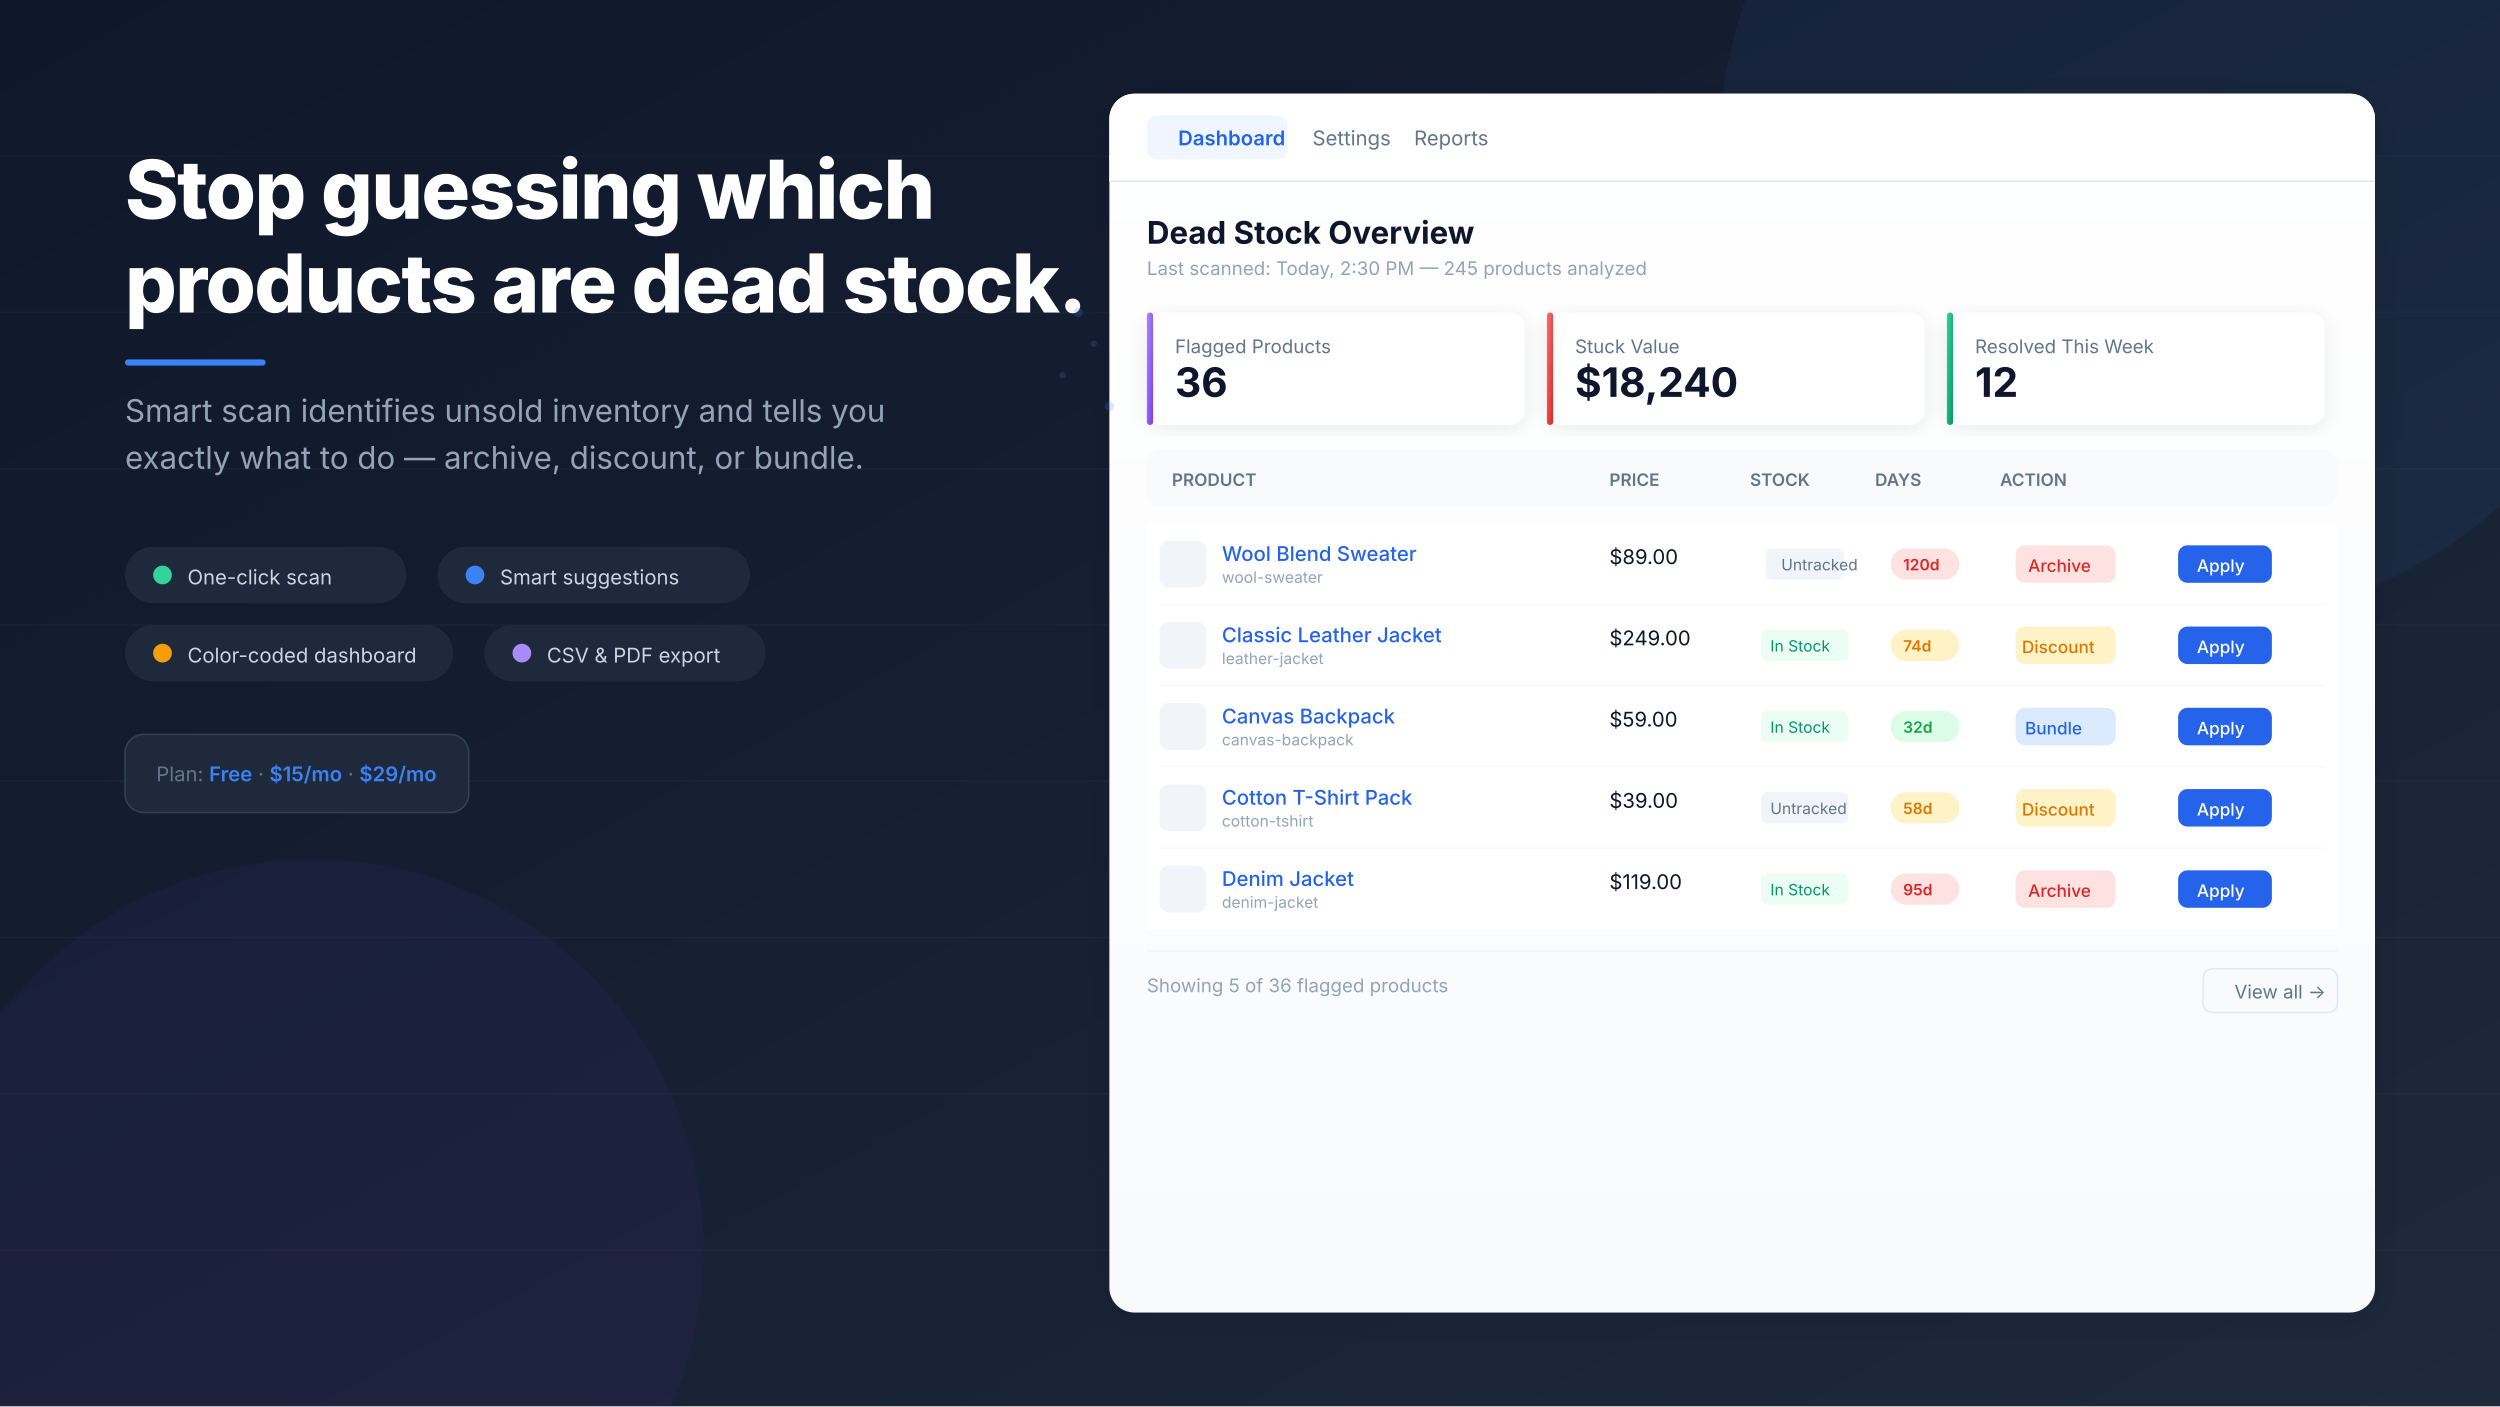
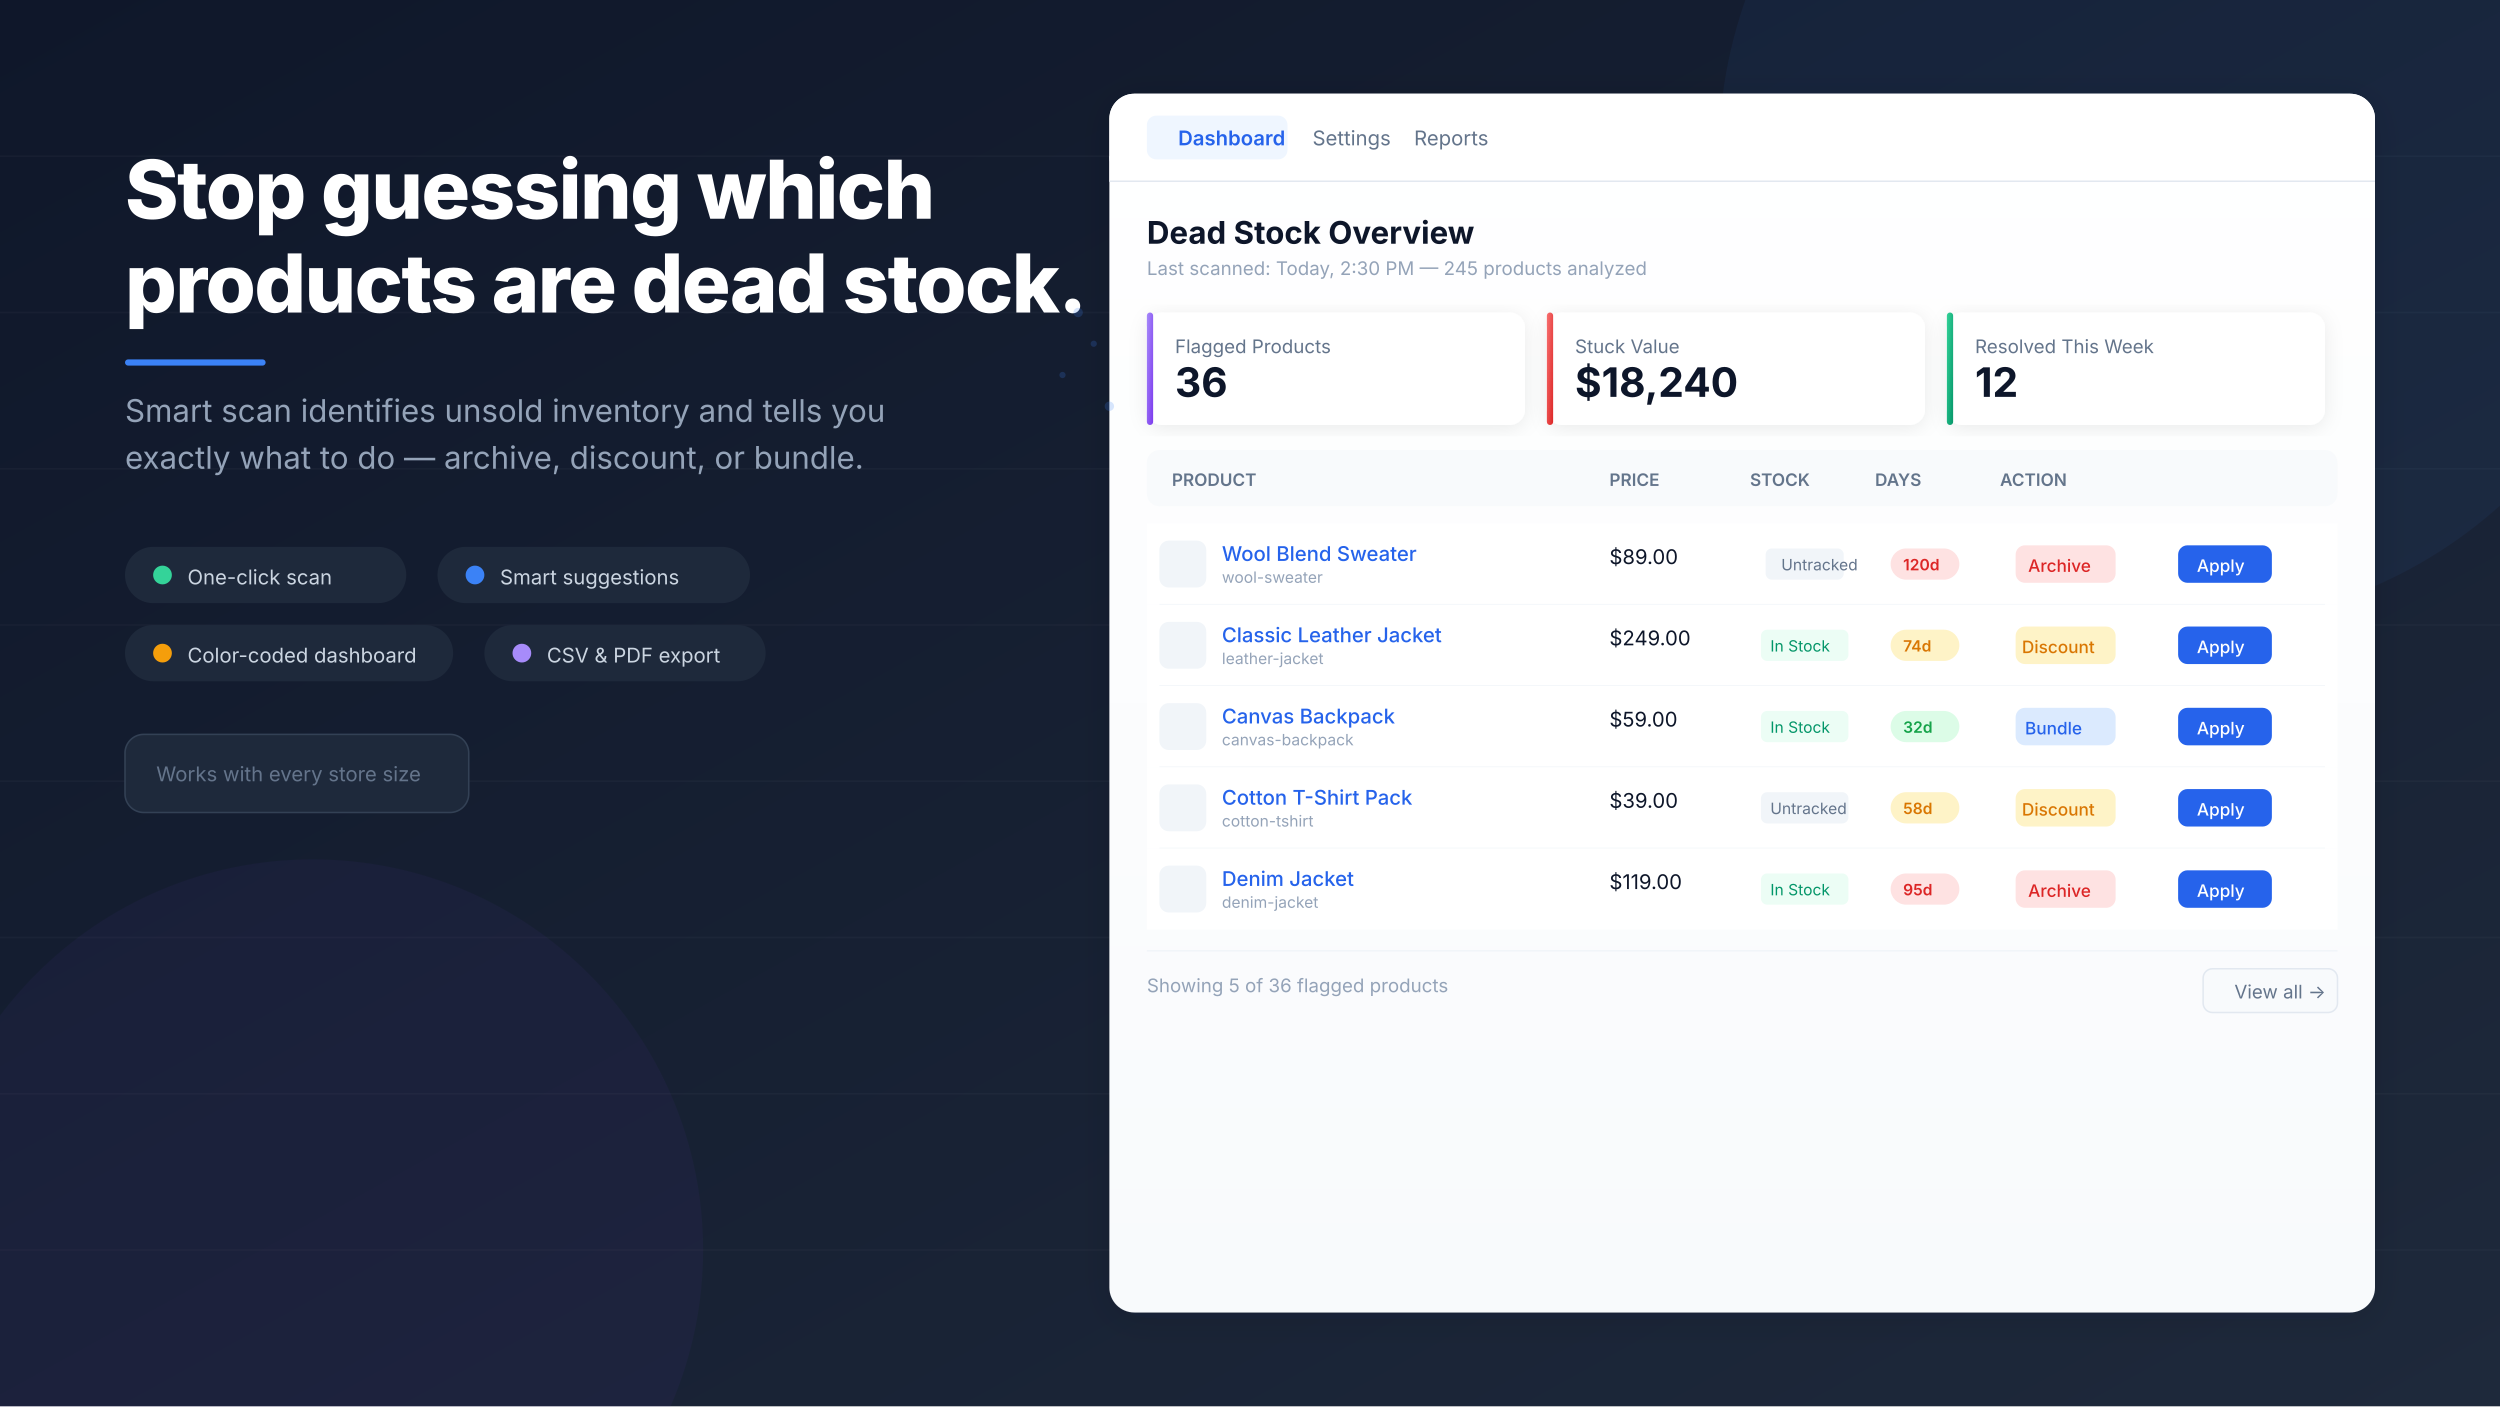
<svg xmlns="http://www.w3.org/2000/svg" width="1600" height="900" viewBox="0 0 1600 900">
  <defs>
    <linearGradient id="heroBg" x1="0" y1="0" x2="1" y2="1">
      <stop offset="0%" stop-color="#0F172A" />
      <stop offset="100%" stop-color="#1E293B" />
    </linearGradient>
    <linearGradient id="cardBg" x1="0" y1="0" x2="0" y2="1">
      <stop offset="0%" stop-color="#FFFFFF" />
      <stop offset="100%" stop-color="#F8FAFC" />
    </linearGradient>
    <linearGradient id="greenGrad" x1="0" y1="0" x2="1" y2="1">
      <stop offset="0%" stop-color="#34D399" />
      <stop offset="100%" stop-color="#059669" />
    </linearGradient>
    <linearGradient id="orangeGrad" x1="0" y1="0" x2="1" y2="1">
      <stop offset="0%" stop-color="#FBBF24" />
      <stop offset="100%" stop-color="#F59E0B" />
    </linearGradient>
    <linearGradient id="redGrad" x1="0" y1="0" x2="1" y2="1">
      <stop offset="0%" stop-color="#F87171" />
      <stop offset="100%" stop-color="#DC2626" />
    </linearGradient>
    <linearGradient id="purpleGrad" x1="0" y1="0" x2="1" y2="1">
      <stop offset="0%" stop-color="#A78BFA" />
      <stop offset="100%" stop-color="#7C3AED" />
    </linearGradient>
    <filter id="shadow">
      <feDropShadow dx="0" dy="4" stdDeviation="12" flood-color="#0F172A" flood-opacity="0.12" />
    </filter>
    <filter id="shadowSmall">
      <feDropShadow dx="0" dy="2" stdDeviation="6" flood-color="#0F172A" flood-opacity="0.08" />
    </filter>
    <filter id="glow">
      <feGaussianBlur stdDeviation="3" result="blur" />
      <feMerge>
        <feMergeNode in="blur" />
        <feMergeNode in="SourceGraphic" />
      </feMerge>
    </filter>
  </defs>
  <rect width="1600" height="900" fill="url(#heroBg)" />
  <g opacity="0.03">
    <line x1="0" y1="100" x2="1600" y2="100" stroke="#FFFFFF" stroke-width="1" />
    <line x1="0" y1="200" x2="1600" y2="200" stroke="#FFFFFF" stroke-width="1" />
    <line x1="0" y1="300" x2="1600" y2="300" stroke="#FFFFFF" stroke-width="1" />
    <line x1="0" y1="400" x2="1600" y2="400" stroke="#FFFFFF" stroke-width="1" />
    <line x1="0" y1="500" x2="1600" y2="500" stroke="#FFFFFF" stroke-width="1" />
    <line x1="0" y1="600" x2="1600" y2="600" stroke="#FFFFFF" stroke-width="1" />
    <line x1="0" y1="700" x2="1600" y2="700" stroke="#FFFFFF" stroke-width="1" />
    <line x1="0" y1="800" x2="1600" y2="800" stroke="#FFFFFF" stroke-width="1" />
  </g>
  <circle cx="1400" cy="100" r="300" fill="#3B82F6" opacity="0.06" />
  <circle cx="200" cy="800" r="250" fill="#7C3AED" opacity="0.05" />
  <text x="80" y="140" font-family="system-ui, -apple-system, sans-serif" font-size="52" font-weight="800" fill="#FFFFFF" letter-spacing="-1">Stop guessing which</text>
  <text x="80" y="200" font-family="system-ui, -apple-system, sans-serif" font-size="52" font-weight="800" fill="#FFFFFF" letter-spacing="-1">products are dead stock.</text>
  <rect x="80" y="230" width="90" height="4" rx="2" fill="#3B82F6" />
  <text x="80" y="270" font-family="system-ui, -apple-system, sans-serif" font-size="20" fill="#94A3B8" font-weight="400">Smart scan identifies unsold inventory and tells you</text>
  <text x="80" y="300" font-family="system-ui, -apple-system, sans-serif" font-size="20" fill="#94A3B8" font-weight="400">exactly what to do — archive, discount, or bundle.</text>
  <g transform="translate(80, 350)">
    <rect x="0" y="0" width="180" height="36" rx="18" fill="#1E293B" />
    <circle cx="24" cy="18" r="6" fill="#34D399" />
    <text x="40" y="24" font-family="system-ui, -apple-system, sans-serif" font-size="13" fill="#CBD5E1">One-click scan</text>
    <rect x="200" y="0" width="200" height="36" rx="18" fill="#1E293B" />
    <circle cx="224" cy="18" r="6" fill="#3B82F6" />
    <text x="240" y="24" font-family="system-ui, -apple-system, sans-serif" font-size="13" fill="#CBD5E1">Smart suggestions</text>
    <rect x="0" y="50" width="210" height="36" rx="18" fill="#1E293B" />
    <circle cx="24" cy="68" r="6" fill="#F59E0B" />
    <text x="40" y="74" font-family="system-ui, -apple-system, sans-serif" font-size="13" fill="#CBD5E1">Color-coded dashboard</text>
    <rect x="230" y="50" width="180" height="36" rx="18" fill="#1E293B" />
    <circle cx="254" cy="68" r="6" fill="#A78BFA" />
    <text x="270" y="74" font-family="system-ui, -apple-system, sans-serif" font-size="13" fill="#CBD5E1">CSV &amp; PDF export</text>
  </g>
  <rect x="80" y="470" width="220" height="50" rx="12" fill="#1E293B" stroke="#334155" stroke-width="1" />
-   <text x="100" y="500" font-family="system-ui, -apple-system, sans-serif" font-size="13" fill="#64748B">Plan: <tspan fill="#3B82F6" font-weight="600">Free</tspan> · <tspan fill="#3B82F6" font-weight="600">$15/mo</tspan> · <tspan fill="#3B82F6" font-weight="600">$29/mo</tspan>
-   </text>
+   <text x="100" y="500" font-family="system-ui, -apple-system, sans-serif" font-size="13" fill="#64748B">Works with every store size</text>
  <g transform="translate(710, 60)" filter="url(#shadow)">
    <rect x="0" y="0" width="810" height="780" rx="16" fill="url(#cardBg)" />
    <rect x="0" y="0" width="810" height="56" rx="16" fill="#FFFFFF" />
    <rect x="0" y="40" width="810" height="16" fill="#FFFFFF" />
    <line x1="0" y1="56" x2="810" y2="56" stroke="#E2E8F0" stroke-width="1" />
    <rect x="24" y="14" width="90" height="28" rx="6" fill="#EFF6FF" />
    <text x="44" y="33" font-family="system-ui, -apple-system, sans-serif" font-size="13" fill="#2563EB" font-weight="600">Dashboard</text>
    <text x="130" y="33" font-family="system-ui, -apple-system, sans-serif" font-size="13" fill="#64748B">Settings</text>
    <text x="195" y="33" font-family="system-ui, -apple-system, sans-serif" font-size="13" fill="#64748B">Reports</text>
    <text x="24" y="96" font-family="system-ui, -apple-system, sans-serif" font-size="20" fill="#0F172A" font-weight="700">Dead Stock Overview</text>
    <text x="24" y="116" font-family="system-ui, -apple-system, sans-serif" font-size="12" fill="#94A3B8">Last scanned: Today, 2:30 PM — 245 products analyzed</text>
    <rect x="24" y="140" width="242" height="72" rx="10" fill="#FFFFFF" filter="url(#shadowSmall)" />
    <rect x="24" y="140" width="4" height="72" rx="2" fill="url(#purpleGrad)" />
    <text x="42" y="166" font-family="system-ui, -apple-system, sans-serif" font-size="12" fill="#64748B">Flagged Products</text>
    <text x="42" y="194" font-family="system-ui, -apple-system, sans-serif" font-size="26" fill="#0F172A" font-weight="700">36</text>
    <rect x="280" y="140" width="242" height="72" rx="10" fill="#FFFFFF" filter="url(#shadowSmall)" />
    <rect x="280" y="140" width="4" height="72" rx="2" fill="url(#redGrad)" />
    <text x="298" y="166" font-family="system-ui, -apple-system, sans-serif" font-size="12" fill="#64748B">Stuck Value</text>
    <text x="298" y="194" font-family="system-ui, -apple-system, sans-serif" font-size="26" fill="#0F172A" font-weight="700">$18,240</text>
    <rect x="536" y="140" width="242" height="72" rx="10" fill="#FFFFFF" filter="url(#shadowSmall)" />
    <rect x="536" y="140" width="4" height="72" rx="2" fill="url(#greenGrad)" />
    <text x="554" y="166" font-family="system-ui, -apple-system, sans-serif" font-size="12" fill="#64748B">Resolved This Week</text>
    <text x="554" y="194" font-family="system-ui, -apple-system, sans-serif" font-size="26" fill="#0F172A" font-weight="700">12</text>
    <rect x="24" y="228" width="762" height="36" rx="8" fill="#F8FAFC" />
    <text x="40" y="251" font-family="system-ui, -apple-system, sans-serif" font-size="11" fill="#64748B" font-weight="600">PRODUCT</text>
    <text x="320" y="251" font-family="system-ui, -apple-system, sans-serif" font-size="11" fill="#64748B" font-weight="600">PRICE</text>
    <text x="410" y="251" font-family="system-ui, -apple-system, sans-serif" font-size="11" fill="#64748B" font-weight="600">STOCK</text>
    <text x="490" y="251" font-family="system-ui, -apple-system, sans-serif" font-size="11" fill="#64748B" font-weight="600">DAYS</text>
    <text x="570" y="251" font-family="system-ui, -apple-system, sans-serif" font-size="11" fill="#64748B" font-weight="600">ACTION</text>
    <text x="700" y="251" font-family="system-ui, -apple-system, sans-serif" font-size="11" fill="#64748B" font-weight="600" />
    <g transform="translate(24, 275)">
      <rect x="0" y="0" width="762" height="52" rx="0" fill="#FFFFFF" />
      <rect x="8" y="11" width="30" height="30" rx="6" fill="#F1F5F9" />
      <text x="48" y="24" font-family="system-ui, -apple-system, sans-serif" font-size="13" fill="#2563EB" font-weight="500">Wool Blend Sweater</text>
      <text x="48" y="38" font-family="system-ui, -apple-system, sans-serif" font-size="10" fill="#94A3B8">wool-sweater</text>
      <text x="296" y="26" font-family="system-ui, -apple-system, sans-serif" font-size="13" fill="#0F172A">$89.00</text>
      <rect x="396" y="16" width="50" height="20" rx="4" fill="#F1F5F9" />
      <text x="406" y="30" font-family="system-ui, -apple-system, sans-serif" font-size="10" fill="#64748B">Untracked</text>
      <rect x="476" y="16" width="44" height="20" rx="10" fill="#FEE2E2" />
      <text x="484" y="30" font-family="system-ui, -apple-system, sans-serif" font-size="10" fill="#DC2626" font-weight="600">120d</text>
      <rect x="556" y="14" width="64" height="24" rx="6" fill="#FEE2E2" />
      <text x="564" y="31" font-family="system-ui, -apple-system, sans-serif" font-size="11" fill="#DC2626" font-weight="500">Archive</text>
      <rect x="660" y="14" width="60" height="24" rx="6" fill="#2563EB" />
      <text x="672" y="31" font-family="system-ui, -apple-system, sans-serif" font-size="11" fill="#FFFFFF" font-weight="500">Apply</text>
      <line x1="8" y1="52" x2="754" y2="52" stroke="#F1F5F9" stroke-width="1" />
    </g>
    <g transform="translate(24, 327)">
      <rect x="0" y="0" width="762" height="52" rx="0" fill="#FFFFFF" />
      <rect x="8" y="11" width="30" height="30" rx="6" fill="#F1F5F9" />
      <text x="48" y="24" font-family="system-ui, -apple-system, sans-serif" font-size="13" fill="#2563EB" font-weight="500">Classic Leather Jacket</text>
      <text x="48" y="38" font-family="system-ui, -apple-system, sans-serif" font-size="10" fill="#94A3B8">leather-jacket</text>
      <text x="296" y="26" font-family="system-ui, -apple-system, sans-serif" font-size="13" fill="#0F172A">$249.00</text>
      <rect x="393" y="16" width="56" height="20" rx="4" fill="#ECFDF5" />
      <text x="399" y="30" font-family="system-ui, -apple-system, sans-serif" font-size="10" fill="#059669">In Stock</text>
      <rect x="476" y="16" width="44" height="20" rx="10" fill="#FEF3C7" />
      <text x="484" y="30" font-family="system-ui, -apple-system, sans-serif" font-size="10" fill="#D97706" font-weight="600">74d</text>
      <rect x="556" y="14" width="64" height="24" rx="6" fill="#FEF3C7" />
      <text x="560" y="31" font-family="system-ui, -apple-system, sans-serif" font-size="11" fill="#D97706" font-weight="500">Discount</text>
      <rect x="660" y="14" width="60" height="24" rx="6" fill="#2563EB" />
      <text x="672" y="31" font-family="system-ui, -apple-system, sans-serif" font-size="11" fill="#FFFFFF" font-weight="500">Apply</text>
      <line x1="8" y1="52" x2="754" y2="52" stroke="#F1F5F9" stroke-width="1" />
    </g>
    <g transform="translate(24, 379)">
      <rect x="0" y="0" width="762" height="52" rx="0" fill="#FFFFFF" />
      <rect x="8" y="11" width="30" height="30" rx="6" fill="#F1F5F9" />
      <text x="48" y="24" font-family="system-ui, -apple-system, sans-serif" font-size="13" fill="#2563EB" font-weight="500">Canvas Backpack</text>
      <text x="48" y="38" font-family="system-ui, -apple-system, sans-serif" font-size="10" fill="#94A3B8">canvas-backpack</text>
      <text x="296" y="26" font-family="system-ui, -apple-system, sans-serif" font-size="13" fill="#0F172A">$59.00</text>
      <rect x="393" y="16" width="56" height="20" rx="4" fill="#ECFDF5" />
      <text x="399" y="30" font-family="system-ui, -apple-system, sans-serif" font-size="10" fill="#059669">In Stock</text>
      <rect x="476" y="16" width="44" height="20" rx="10" fill="#DCFCE7" />
      <text x="484" y="30" font-family="system-ui, -apple-system, sans-serif" font-size="10" fill="#16A34A" font-weight="600">32d</text>
      <rect x="556" y="14" width="64" height="24" rx="6" fill="#DBEAFE" />
      <text x="562" y="31" font-family="system-ui, -apple-system, sans-serif" font-size="11" fill="#2563EB" font-weight="500">Bundle</text>
      <rect x="660" y="14" width="60" height="24" rx="6" fill="#2563EB" />
      <text x="672" y="31" font-family="system-ui, -apple-system, sans-serif" font-size="11" fill="#FFFFFF" font-weight="500">Apply</text>
      <line x1="8" y1="52" x2="754" y2="52" stroke="#F1F5F9" stroke-width="1" />
    </g>
    <g transform="translate(24, 431)">
      <rect x="0" y="0" width="762" height="52" rx="0" fill="#FFFFFF" />
      <rect x="8" y="11" width="30" height="30" rx="6" fill="#F1F5F9" />
      <text x="48" y="24" font-family="system-ui, -apple-system, sans-serif" font-size="13" fill="#2563EB" font-weight="500">Cotton T-Shirt Pack</text>
      <text x="48" y="38" font-family="system-ui, -apple-system, sans-serif" font-size="10" fill="#94A3B8">cotton-tshirt</text>
      <text x="296" y="26" font-family="system-ui, -apple-system, sans-serif" font-size="13" fill="#0F172A">$39.00</text>
      <rect x="393" y="16" width="56" height="20" rx="4" fill="#F1F5F9" />
      <text x="399" y="30" font-family="system-ui, -apple-system, sans-serif" font-size="10" fill="#64748B">Untracked</text>
      <rect x="476" y="16" width="44" height="20" rx="10" fill="#FEF3C7" />
      <text x="484" y="30" font-family="system-ui, -apple-system, sans-serif" font-size="10" fill="#D97706" font-weight="600">58d</text>
      <rect x="556" y="14" width="64" height="24" rx="6" fill="#FEF3C7" />
      <text x="560" y="31" font-family="system-ui, -apple-system, sans-serif" font-size="11" fill="#D97706" font-weight="500">Discount</text>
      <rect x="660" y="14" width="60" height="24" rx="6" fill="#2563EB" />
      <text x="672" y="31" font-family="system-ui, -apple-system, sans-serif" font-size="11" fill="#FFFFFF" font-weight="500">Apply</text>
      <line x1="8" y1="52" x2="754" y2="52" stroke="#F1F5F9" stroke-width="1" />
    </g>
    <g transform="translate(24, 483)">
      <rect x="0" y="0" width="762" height="52" rx="0" fill="#FFFFFF" />
      <rect x="8" y="11" width="30" height="30" rx="6" fill="#F1F5F9" />
      <text x="48" y="24" font-family="system-ui, -apple-system, sans-serif" font-size="13" fill="#2563EB" font-weight="500">Denim Jacket</text>
      <text x="48" y="38" font-family="system-ui, -apple-system, sans-serif" font-size="10" fill="#94A3B8">denim-jacket</text>
      <text x="296" y="26" font-family="system-ui, -apple-system, sans-serif" font-size="13" fill="#0F172A">$119.00</text>
      <rect x="393" y="16" width="56" height="20" rx="4" fill="#ECFDF5" />
      <text x="399" y="30" font-family="system-ui, -apple-system, sans-serif" font-size="10" fill="#059669">In Stock</text>
      <rect x="476" y="16" width="44" height="20" rx="10" fill="#FEE2E2" />
      <text x="484" y="30" font-family="system-ui, -apple-system, sans-serif" font-size="10" fill="#DC2626" font-weight="600">95d</text>
      <rect x="556" y="14" width="64" height="24" rx="6" fill="#FEE2E2" />
      <text x="564" y="31" font-family="system-ui, -apple-system, sans-serif" font-size="11" fill="#DC2626" font-weight="500">Archive</text>
      <rect x="660" y="14" width="60" height="24" rx="6" fill="#2563EB" />
      <text x="672" y="31" font-family="system-ui, -apple-system, sans-serif" font-size="11" fill="#FFFFFF" font-weight="500">Apply</text>
    </g>
    <rect x="24" y="548" width="762" height="1" fill="#F1F5F9" />
    <text x="24" y="575" font-family="system-ui, -apple-system, sans-serif" font-size="12" fill="#94A3B8">Showing 5 of 36 flagged products</text>
    <rect x="700" y="560" width="86" height="28" rx="6" fill="#F8FAFC" stroke="#E2E8F0" stroke-width="1" />
    <text x="720" y="579" font-family="system-ui, -apple-system, sans-serif" font-size="12" fill="#64748B">View all →</text>
  </g>
  <g fill="#3B82F6" opacity="0.2">
    <circle cx="690" cy="200" r="3" />
    <circle cx="700" cy="220" r="2" />
    <circle cx="680" cy="240" r="2" />
    <circle cx="710" cy="260" r="3" />
  </g>
</svg>
